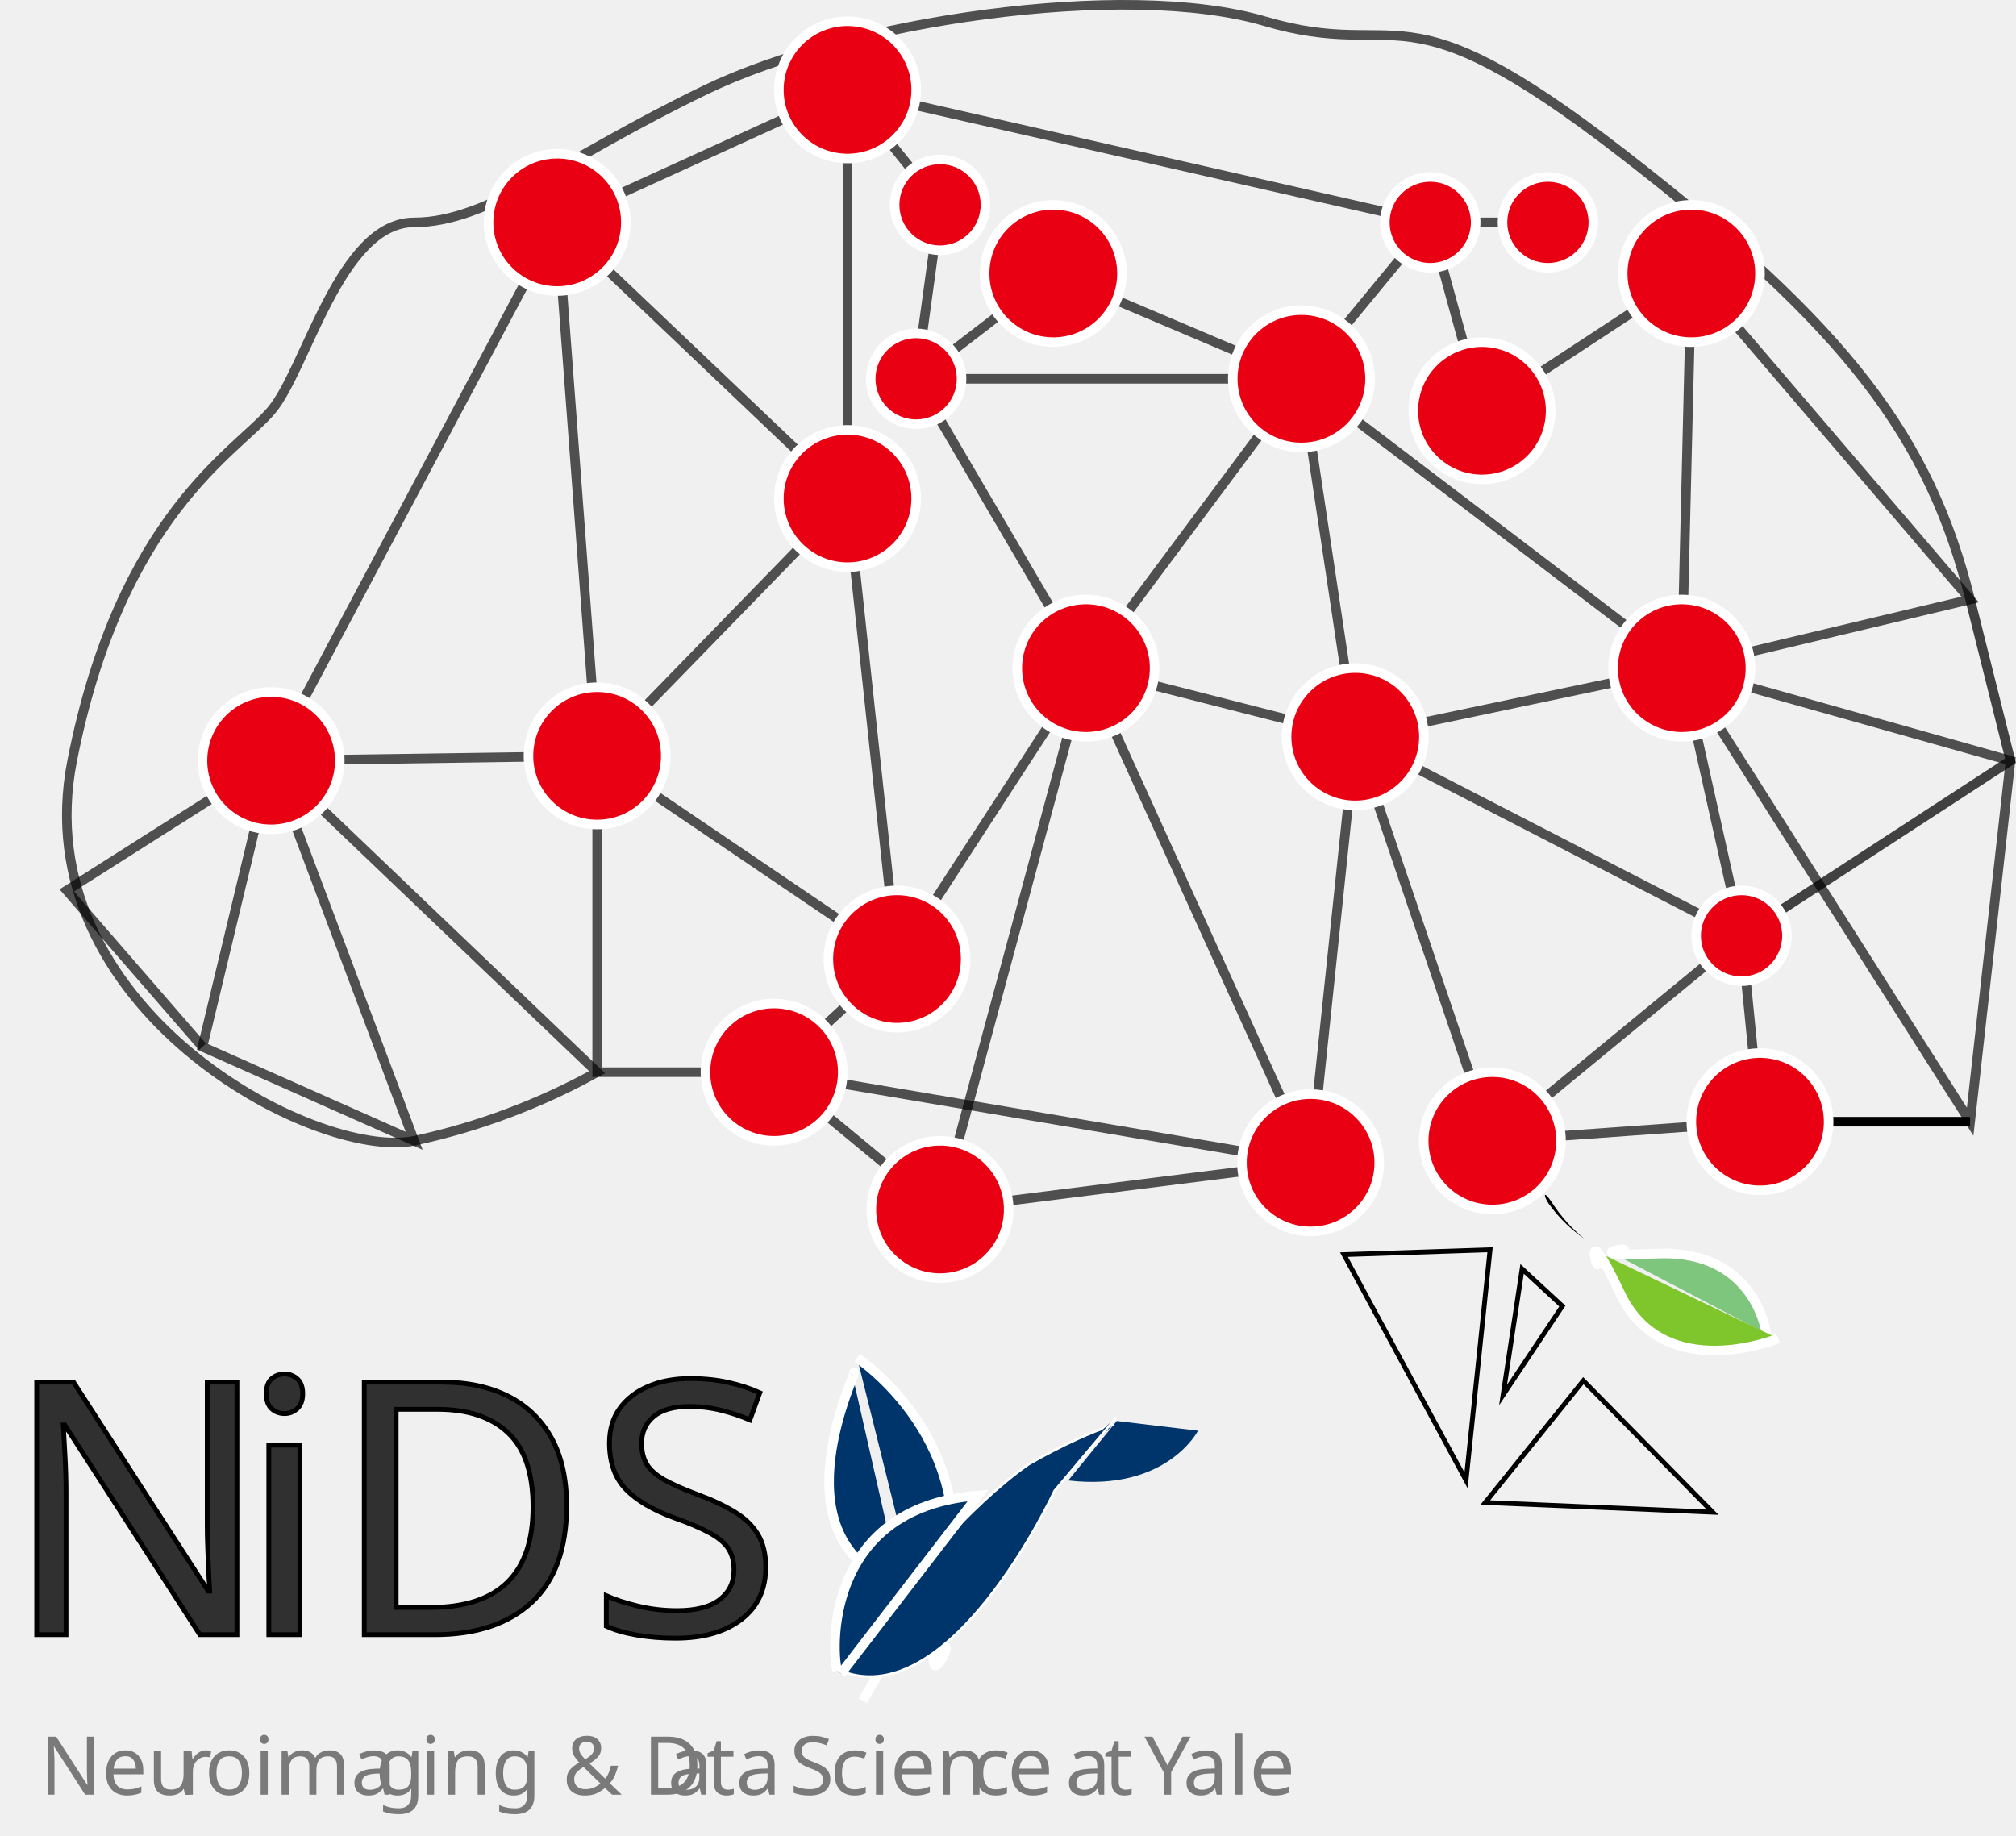
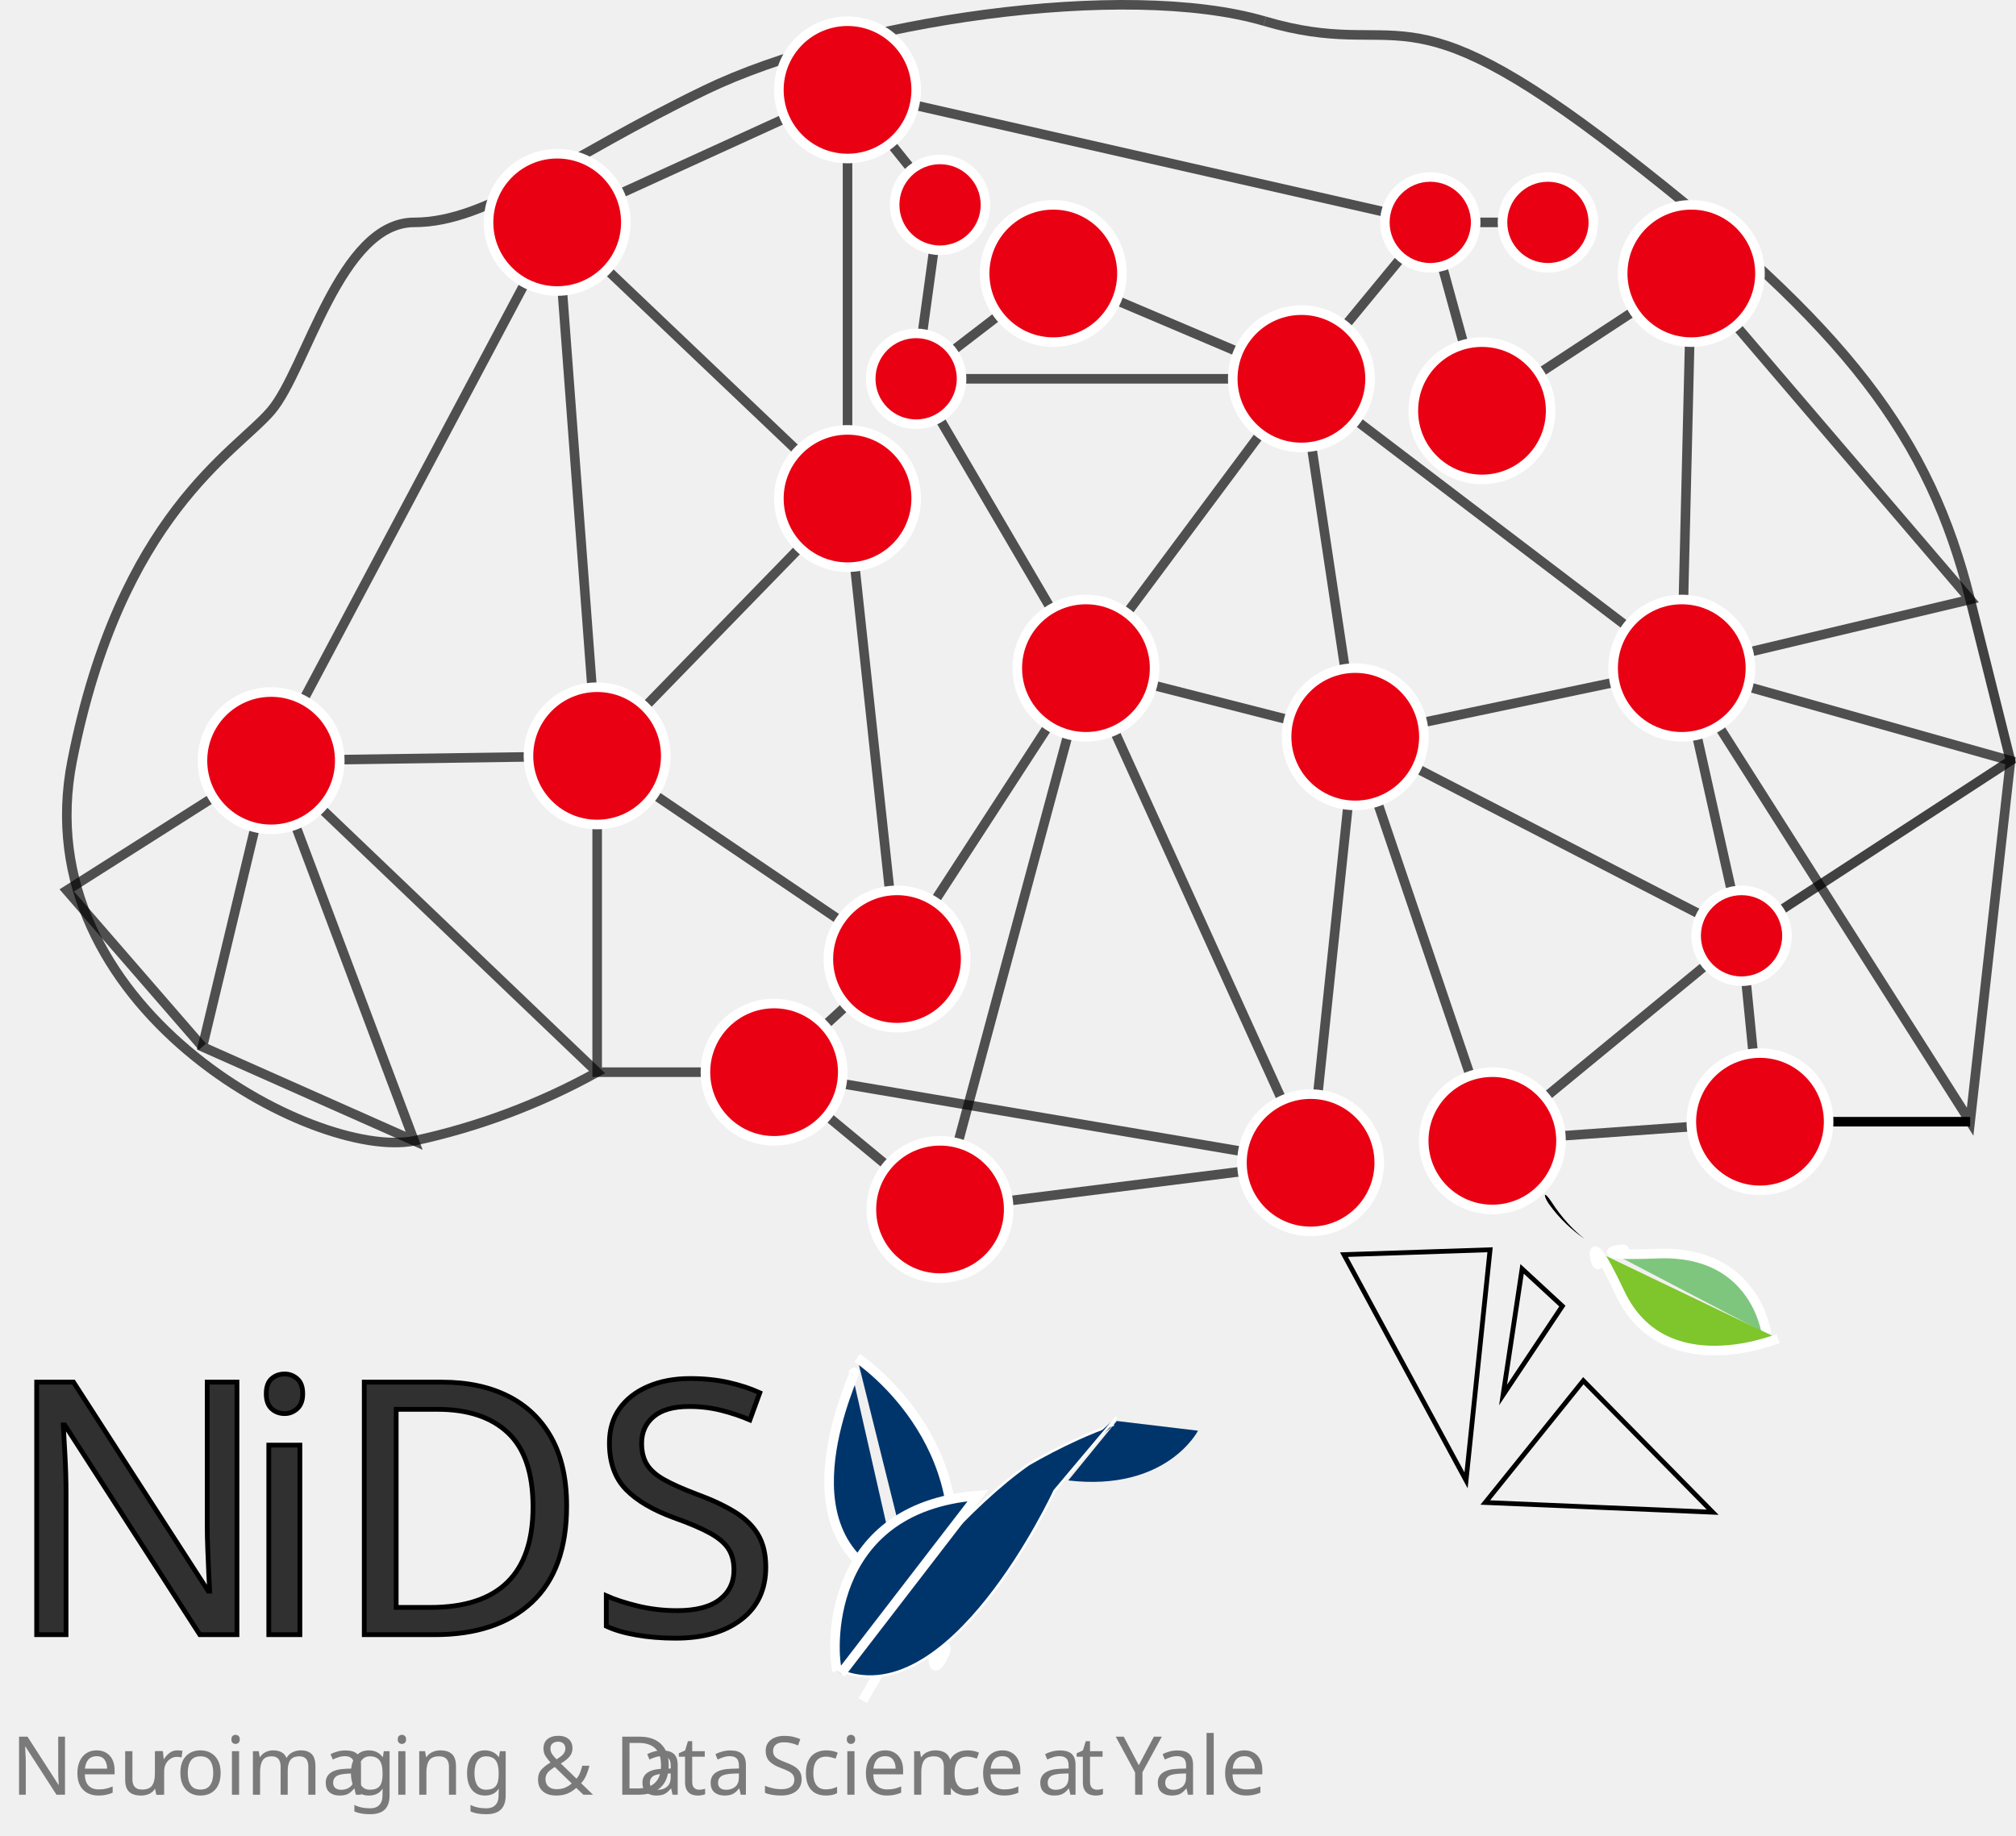
<svg xmlns="http://www.w3.org/2000/svg" viewBox="0 0 421.69 384.02">
  <defs>
    <style>.cls-1,.cls-15,.cls-16,.cls-20,.cls-21{fill:none;}.cls-1,.cls-15,.cls-16,.cls-2,.cls-20{stroke:#000;}.cls-1,.cls-12,.cls-13,.cls-14,.cls-15,.cls-16,.cls-17,.cls-19,.cls-2,.cls-20,.cls-21{stroke-miterlimit:10;}.cls-1,.cls-13,.cls-14,.cls-15,.cls-16,.cls-17,.cls-19{stroke-width:2px;}.cls-1{opacity:0.67;}.cls-2{font-size:74px;}.cls-2,.cls-4{fill:#303030;font-family:MyriadPro-Regular, Myriad Pro;}.cls-3{letter-spacing:0.01em;}.cls-4{opacity:0.61;font-size:17px;}.cls-5{letter-spacing:-0.01em;}.cls-6{letter-spacing:-0.01em;}.cls-7{letter-spacing:0em;}.cls-8{letter-spacing:0.01em;}.cls-9{letter-spacing:-0.01em;}.cls-10{letter-spacing:-0.05em;}.cls-11{letter-spacing:-0.07em;}.cls-12,.cls-14,.cls-18{fill:#00356b;}.cls-12,.cls-13,.cls-14,.cls-17,.cls-19{stroke:#fff;}.cls-12{stroke-width:0.5px;}.cls-13{fill:#7ec67e;}.cls-16{opacity:0.73;}.cls-17{fill:#e90013;}.cls-19{fill:#7ec62b;}.cls-21{stroke:#7b7b7b;stroke-width:0px;}</style>
  </defs>
  <g id="Layer_2" data-name="Layer 2">
    <g id="Layer_1-2" data-name="Layer 1">
      <path class="cls-1" d="M264.56,4.44c-29.28-8.62-87.28,0-117,14.36S102.19,46.52,86.63,46.52,64.09,77.26,56.71,85.93,25.23,107.67,15.1,159.12s50.68,83.7,71.53,79.53a139.54,139.54,0,0,0,38.27-14.36L56.71,159.12l68.19-1,62.73,42.5-25.71,23.67,112.22,19-47-103.47L191.63,79.24h80.59l79.56,60.53-68.3,14.35,80.8,41.64-52.12,42.89" />
      <text class="cls-2" transform="translate(0.5 341.96)">
        <tspan class="cls-3">N</tspan>
        <tspan x="49.43" y="0" xml:space="preserve">iDS  </tspan>
      </text>
-       <text class="cls-4" transform="translate(8.33 375.44)">Neu<tspan class="cls-5" x="29.07" y="0">r</tspan>
+       <text class="cls-4" transform="translate(2.33 375.44)">Neu<tspan class="cls-5" x="29.07" y="0">r</tspan>
        <tspan x="34.46" y="0">oima</tspan>
        <tspan class="cls-6" x="70.14" y="0">g</tspan>
        <tspan x="79.54" y="0">ing &amp; D</tspan>
        <tspan class="cls-7" x="131.27" y="0">a</tspan>
        <tspan x="139.4" y="0">ta </tspan>
        <tspan class="cls-8" x="156.82" y="0">S</tspan>
        <tspan x="165.31" y="0">cien</tspan>
        <tspan class="cls-9" x="194.85" y="0">c</tspan>
        <tspan x="202.37" y="0">e </tspan>
        <tspan class="cls-7" x="214.49" y="0">a</tspan>
        <tspan x="222.61" y="0">t</tspan>
        <tspan class="cls-10" x="228.24" y="0"> </tspan>
        <tspan class="cls-11" x="231.06" y="0">Y</tspan>
        <tspan x="239.07" y="0">ale</tspan>
      </text>
      <path class="cls-12" d="M186.84,346l-.53-.3v0l-.15-.22a.47.47,0,0,1,.06-.09" />
      <line class="cls-13" x1="186.31" y1="345.69" x2="180.46" y2="355.76" />
      <path class="cls-14" d="M178.29,287.56c3.29-4.89-15.39,28.31,4.28,41.34,27,17.92-4.53,10.61,8.65,15.52" />
      <path class="cls-14" d="M179.29,284.06s26.57,17.49,18.6,49.11,5.36,2.41-2.74,14.6" />
      <line class="cls-15" x1="368.14" y1="234.65" x2="412.1" y2="234.65" />
      <polyline class="cls-16" points="364.28 195.76 420.54 159.13 412.1 125.41" />
      <polyline class="cls-1" points="124.91 158.13 124.91 224.29 161.92 224.29" />
      <polyline class="cls-1" points="351.78 139.76 420.54 159.13 412.1 234.65 351.78 139.76 412.1 125.41 353.78 57.21" />
      <polygon class="cls-1" points="56.71 159.13 86.63 238.65 42.35 218.98 56.71 159.13" />
      <polyline class="cls-1" points="56.71 159.13 13.97 186.26 42.35 218.98" />
      <polyline class="cls-1" points="116.55 46.52 177.28 104.29 177.28 18.8 299.17 46.52 272.22 79.24 227.15 139.76 196.63 253.01" />
      <path class="cls-1" d="M412.1,125.41c-8.45-33.72-25.34-56.6-72.68-93.25s-45.58-19.1-74.86-27.72" />
      <polyline class="cls-1" points="161.92 224.29 196.63 253.01 274.14 243.24 283.48 154.13 312.16 238.65 368.14 234.65 364.28 195.76 351.78 139.76 353.78 57.21 309.99 85.93 299.17 46.52 323.78 46.52" />
      <line class="cls-1" x1="56.71" y1="159.12" x2="116.55" y2="46.52" />
      <polygon class="cls-1" points="116.55 46.52 124.91 158.13 177.28 104.29 187.63 200.62 227.15 139.76 283.48 154.13 272.22 79.24 220.32 57.21 191.63 79.24 196.63 42.85 177.28 18.8 116.55 46.52" />
      <circle class="cls-17" cx="177.28" cy="104.29" r="14.36" />
      <circle class="cls-17" cx="283.48" cy="154.12" r="14.36" />
      <circle class="cls-17" cx="274.14" cy="243.24" r="14.36" />
      <circle class="cls-17" cx="227.15" cy="139.77" r="14.36" />
      <circle class="cls-17" cx="272.22" cy="79.24" r="14.36" />
      <circle class="cls-17" cx="309.99" cy="85.93" r="14.36" />
      <circle class="cls-17" cx="351.78" cy="139.77" r="14.36" />
      <circle class="cls-17" cx="353.78" cy="57.21" r="14.36" />
      <circle class="cls-17" cx="368.14" cy="234.65" r="14.36" />
      <circle class="cls-17" cx="220.32" cy="57.21" r="14.36" />
      <circle class="cls-17" cx="312.16" cy="238.65" r="14.36" />
      <path class="cls-17" d="M71.07,159.12a14.36,14.36,0,1,1-14.36-14.35A14.35,14.35,0,0,1,71.07,159.12Z" />
      <circle class="cls-17" cx="116.55" cy="46.52" r="14.36" />
      <circle class="cls-17" cx="187.63" cy="200.62" r="14.36" />
      <circle class="cls-17" cx="161.92" cy="224.29" r="14.36" />
      <circle class="cls-17" cx="124.9" cy="158.12" r="14.36" />
      <circle class="cls-17" cx="196.63" cy="253.01" r="14.36" />
      <circle class="cls-17" cx="191.63" cy="79.24" r="9.5" />
      <path class="cls-17" d="M177.28,4.44A14.36,14.36,0,1,1,162.92,18.8,14.35,14.35,0,0,1,177.28,4.44" />
      <circle class="cls-17" cx="364.28" cy="195.76" r="9.5" />
      <circle class="cls-17" cx="299.17" cy="46.52" r="9.5" />
      <circle class="cls-17" cx="196.63" cy="42.85" r="9.5" />
      <circle class="cls-17" cx="323.78" cy="46.52" r="9.5" />
      <path class="cls-18" d="M250.59,299.29s-6.53,12.81-27.14,10.41h0l10.15-12.44" />
      <path class="cls-12" d="M175.14,349.48a330.23,330.23,0,0,1,21.17-25.89c6.18-6.71,12.72-13,18.88-17.29,2.93-1.7,6.42-3.55,10.23-5.28h0c2.41-1.1,4.95-2.14,7.56-3" />
      <path class="cls-12" d="M233.54,296.46l-12.95,15.39h0S198.37,360,174.89,349.11" />
      <path class="cls-14" d="M175.14,349.48c-1.06-2.87-3.34-34.11,29.44-36.63l-8.27,10.74-20.42,26.52" />
      <path class="cls-13" d="M369.5,279s-2.24-17.53-22.68-16.75-.95-2.39-9.34,0" />
      <path class="cls-19" d="M371.92,280s-23.9,9.89-33.05-9.49-3.58.75-4.67-8.6" />
      <polygon class="cls-20" points="311.68 261.44 281.12 262.46 306.66 309.68 311.68 261.44" />
      <polygon class="cls-20" points="331.19 288.83 310.68 314.31 358.24 316.34 331.19 288.83" />
      <polygon class="cls-20" points="326.8 273.22 318.38 265.44 314.4 291.82 326.8 273.22" />
      <path d="M331.43,259.16s0,0,0,0a31.67,31.67,0,0,1-3.78-3.08,29.69,29.69,0,0,1-3.73-4.31c-.59-.88-.89-1.71-.72-1.81s.72.56,1.3,1.42a35.1,35.1,0,0,0,3.4,4.46A31.15,31.15,0,0,0,331.43,259.16Z" />
      <path class="cls-21" d="M331.33,259.08c.08.07.08.07,0,0s-.3-.24-.81-.69a26.5,26.5,0,0,1-2.07-1.95c-.41-.42-.84-.9-1.29-1.42s-.89-1.09-1.35-1.69c-.22-.31-.45-.61-.67-.94l-.33-.49-.08-.12-.06-.09-.1-.16-.11-.16-.1-.13-.08-.1,0,0v0l0,0-.28-.31-.1-.09-.09,0a.13.13,0,0,0-.11,0c-.05,0-.07.09-.05.21a1.67,1.67,0,0,0,.06.24l.06.15.07.17.1.2,0,.06,0,0v0h0v0l.05.08,0,0,0,0,0,0h0l0,0,.06.09.28.36c.18.24.36.48.54.7.36.44.7.83,1,1.17.61.67,1.07,1.14,1.31,1.38,1,.94,1.93,1.78,2.7,2.4l1,.76.32.24.06.05h0l0,0h0l0,0,.05,0v0h0l-.15-.09-.7-.46a28.17,28.17,0,0,1-2.55-2.07c-.25-.24-.76-.7-1.43-1.4-.33-.35-.7-.76-1.1-1.23-.21-.23-.41-.48-.63-.75l-.33-.43-.09-.12-.14-.17-.15-.2-.14-.21-.15-.21-.14-.22-.27-.42-.06-.1-.06-.1,0-.05,0-.05-.06-.09-.09-.17,0-.08,0-.08,0-.08,0-.07,0,0v0l0,0,0-.08,0-.08-.09-.24-.05-.18,0-.14a.34.34,0,0,1,0-.17c0-.08.09-.09.18,0l.18.14.12.12.13.15.4.49,0,0,0,.06.05.06,0,.07.21.29c.11.15.19.28.24.35l.06.09.07.1,0,0v0l0,0,.07.1.12.19.06.09.06.09.12.17.09.13.34.5c.21.3.44.61.66.91.44.59.88,1.13,1.3,1.63s.84,1,1.24,1.35c.78.82,1.47,1.44,2,1.87S331.33,259.08,331.33,259.08Z" />
    </g>
  </g>
</svg>
